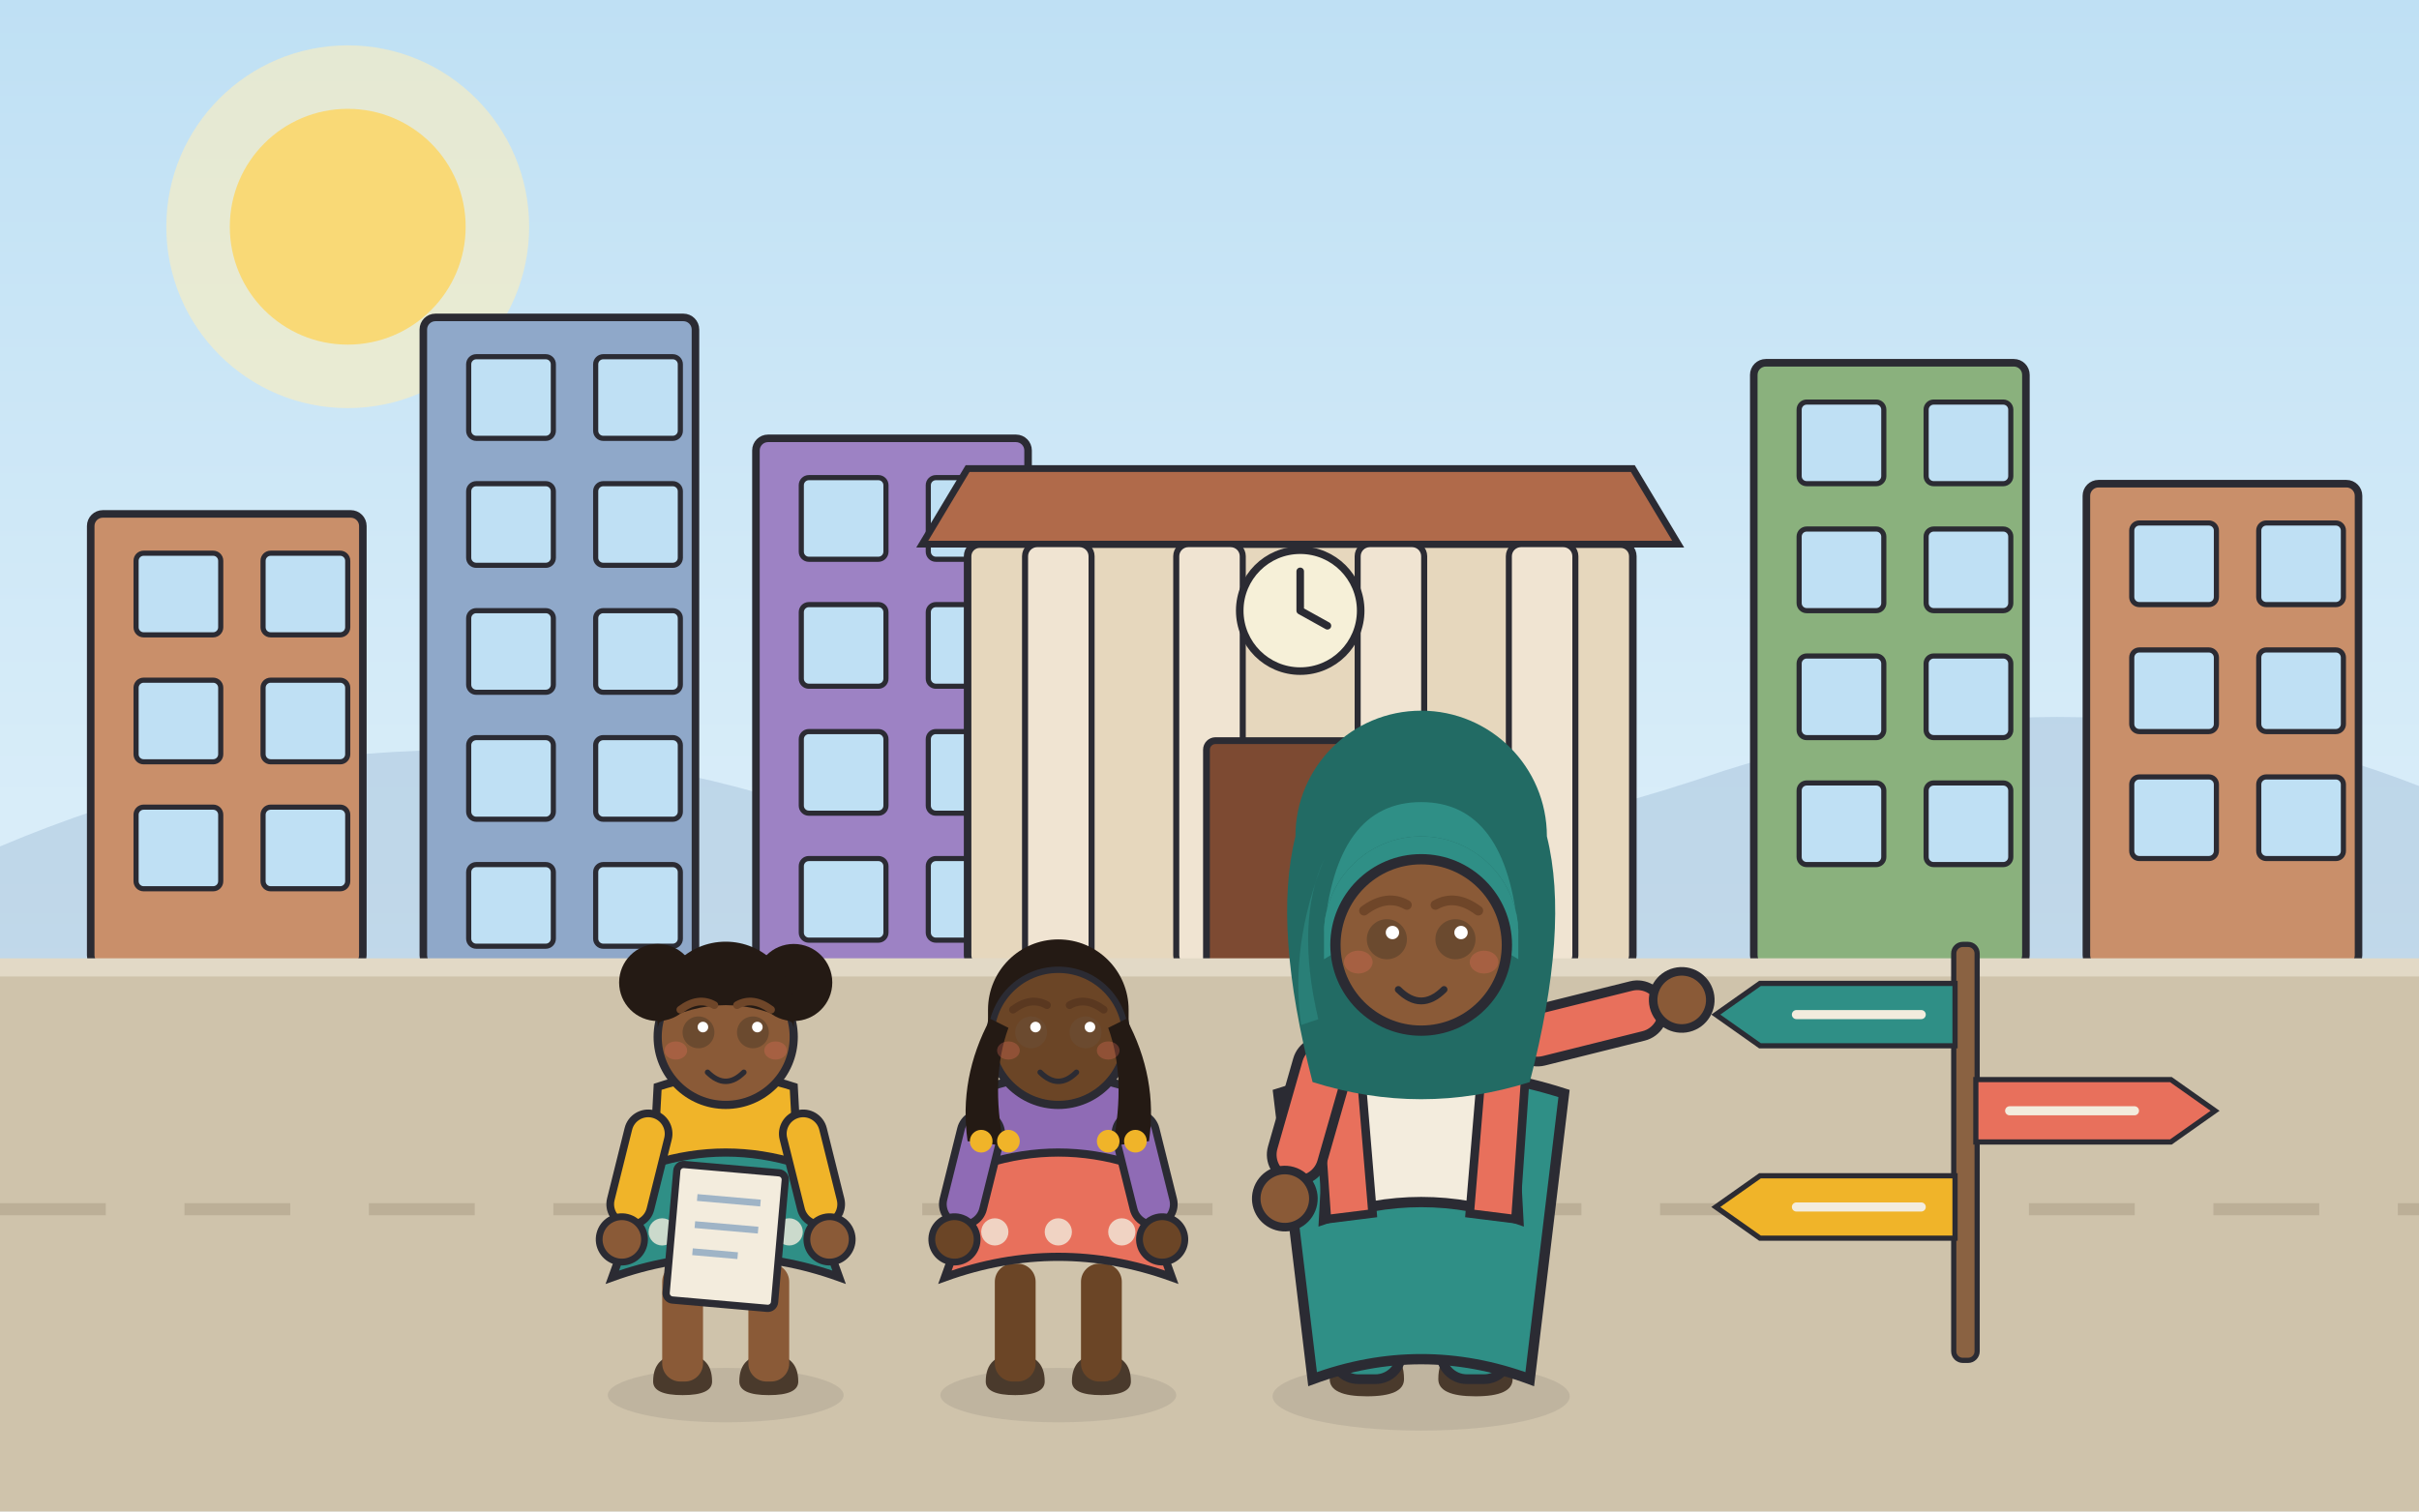
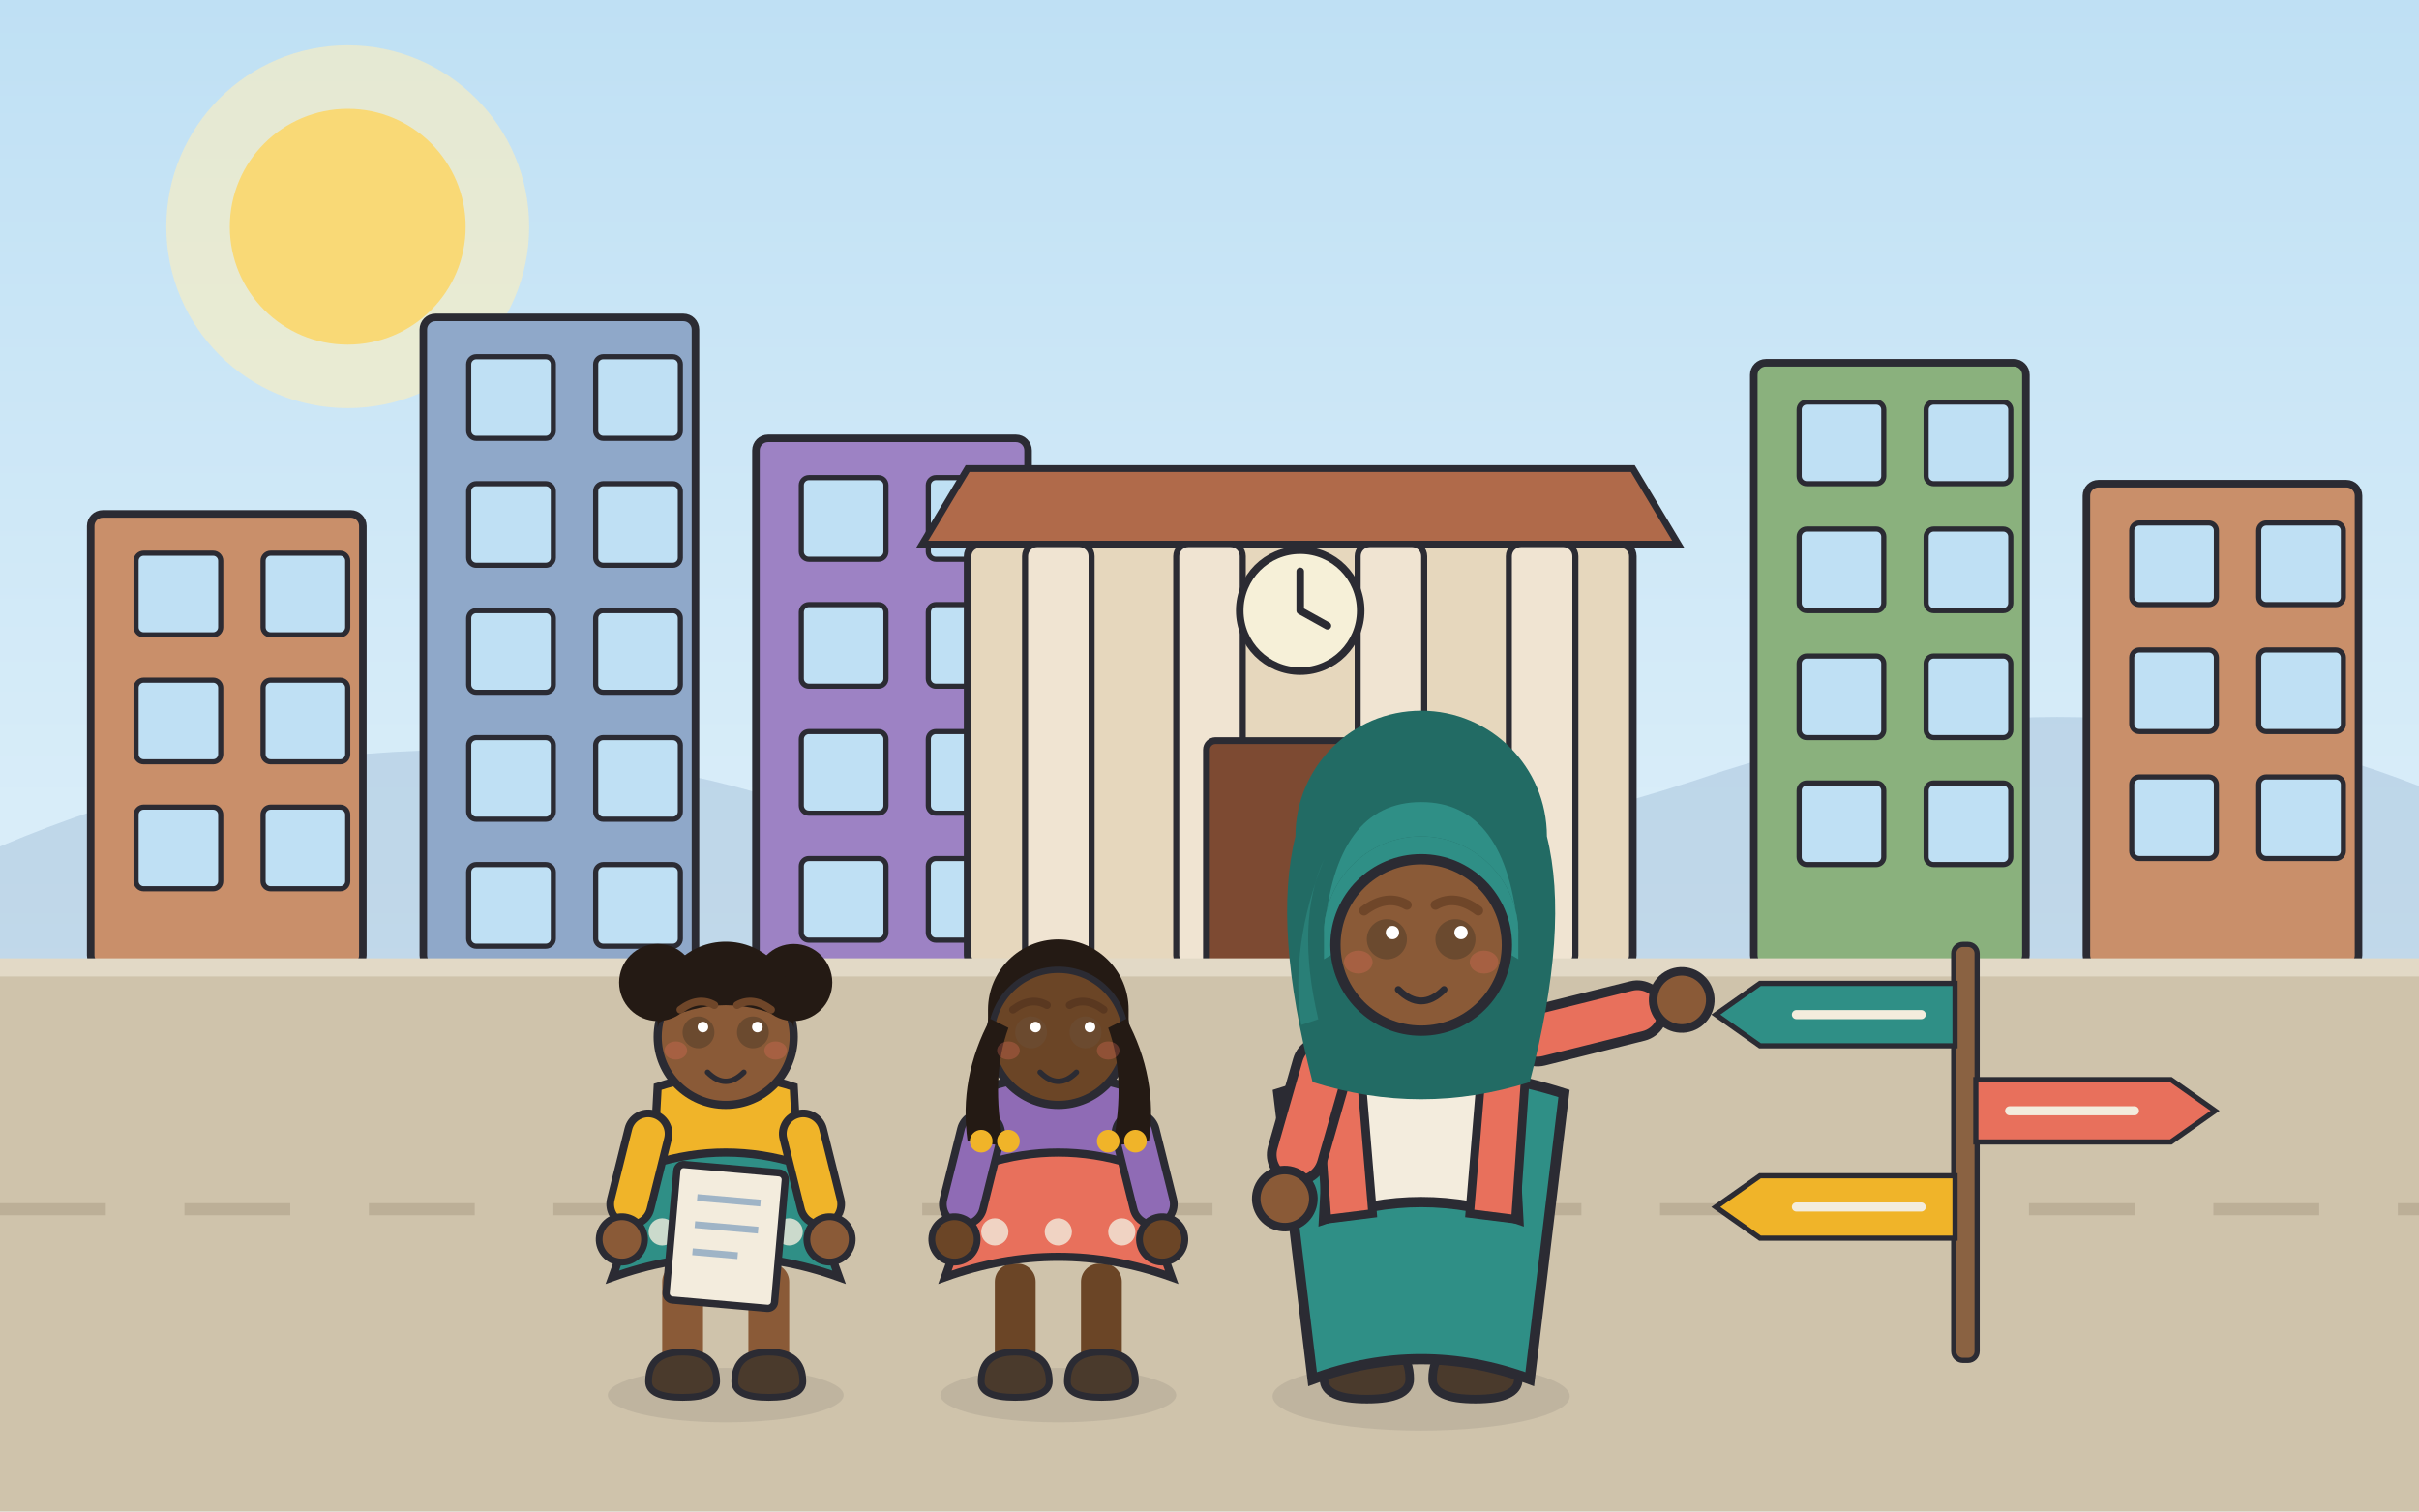
<svg xmlns="http://www.w3.org/2000/svg" viewBox="0 0 1600 1000" role="img">
  <style>
@media (prefers-reduced-motion: no-preference) {
  .anim-idle { animation: idle 3.8s ease-in-out infinite alternate; }
  @keyframes idle { from { transform: translateY(0); } to { transform: translateY(-6px); } }
  .anim-tail { transform-box: fill-box; transform-origin: 100% 20%; animation: tail 2.6s ease-in-out infinite alternate; }
  @keyframes tail { from { transform: rotate(-6deg); } to { transform: rotate(8deg); } }
  .anim-blink { transform-box: fill-box; transform-origin: center; animation: blink 5.2s infinite; }
  @keyframes blink { 0%, 93%, 100% { transform: scaleY(1); } 95%, 97% { transform: scaleY(0.12); } }
  .anim-glow { transform-box: fill-box; transform-origin: center; animation: glow 4.2s ease-in-out infinite alternate; }
  @keyframes glow { from { transform: scale(1); opacity: 0.5; } to { transform: scale(1.08); opacity: 0.75; } }
  .anim-shimmer { animation: shimmer 5s ease-in-out infinite alternate; }
  @keyframes shimmer { from { opacity: 0.62; } to { opacity: 0.92; } }
  .anim-grass { transform-box: fill-box; transform-origin: 50% 100%; animation: sway 3.2s ease-in-out infinite alternate; }
  .anim-canopy { transform-box: fill-box; transform-origin: 50% 100%; animation: sway 5.6s ease-in-out infinite alternate; }
  @keyframes sway { from { transform: rotate(-1.8deg); } to { transform: rotate(2.2deg); } }
  .anim-rain { animation: rainfall 1.15s linear infinite; }
  @keyframes rainfall { from { transform: translateY(-32px); opacity: 0.85; } 75% { opacity: 0.55; } to { transform: translateY(72px); opacity: 0; } }
  .anim-ripple { transform-box: fill-box; transform-origin: center; animation: ripple 3.4s ease-in-out infinite alternate; }
  @keyframes ripple { from { transform: scale(1); opacity: 0.8; } to { transform: scale(1.18); opacity: 0.55; } }
  .anim-drip { animation: drip 1s ease-in infinite; }
  @keyframes drip { from { transform: translateY(-12px); opacity: 0.95; } to { transform: translateY(28px); opacity: 0; } }
  .anim-flow { stroke-dasharray: 26 20; animation: flow 0.8s linear infinite; }
  @keyframes flow { from { stroke-dashoffset: 0; } to { stroke-dashoffset: -46; } }
  .anim-splash { transform-box: fill-box; transform-origin: 50% 100%; animation: splashPulse 1.7s ease-in-out infinite alternate; }
  @keyframes splashPulse { from { transform: scale(0.97); } to { transform: scale(1.05); } }
  .anim-strain { transform-box: fill-box; transform-origin: center; animation: strain 0.9s ease-in-out infinite alternate; }
  @keyframes strain { from { transform: translateX(-5px); } to { transform: translateX(4px); } }
  .anim-float { transform-box: fill-box; transform-origin: center; animation: floaty 2.6s ease-in-out infinite alternate; }
  @keyframes floaty { from { transform: translateY(0) scale(1); } to { transform: translateY(-12px) scale(1.08); } }
  .anim-wave { animation: wave 2.4s ease-in-out infinite; opacity: 0; }
  @keyframes wave { 0% { opacity: 0; } 30% { opacity: 0.9; } 60%, 100% { opacity: 0; } }
  .anim-cloud { animation: cloudDrift 9s ease-in-out infinite alternate; }
  @keyframes cloudDrift { from { transform: translateX(-18px); } to { transform: translateX(22px); } }
  .tap-target { cursor: pointer; }
  .tap-target.tap-play { transform-box: fill-box; transform-origin: 50% 85%; animation: tapWiggle 0.7s ease-in-out; }
  .tap-target[data-tap="puddle"].tap-play { transform-origin: center; animation: tapSplash 0.85s ease-out; }
  .tap-target[data-tap="sun"].tap-play { transform-origin: center; animation: tapPulse 0.6s ease-in-out; }
  .tap-target[data-tap="tree"].tap-play { transform-origin: 50% 100%; animation: tapShake 0.7s ease-in-out; }
  @keyframes tapWiggle { 0% { transform: rotate(0); } 25% { transform: rotate(-4deg) scale(1.03); } 55% { transform: rotate(3deg) scale(1.04); } 80% { transform: rotate(-1.5deg); } 100% { transform: rotate(0); } }
  @keyframes tapSplash { 0% { transform: scale(1); } 40% { transform: scale(1.06, 0.94); } 70% { transform: scale(0.97, 1.03); } 100% { transform: scale(1); } }
  @keyframes tapPulse { 0% { transform: scale(1); } 50% { transform: scale(1.12); } 100% { transform: scale(1); } }
  @keyframes tapShake { 0% { transform: rotate(0); } 20% { transform: rotate(2.4deg); } 45% { transform: rotate(-2deg); } 70% { transform: rotate(1.2deg); } 100% { transform: rotate(0); } }
  .tap-burst { opacity: 0; }
  .tap-target.tap-play .tap-burst { opacity: 1; }
  .tap-target.tap-play .tap-burst circle { animation: burstUp 0.6s ease-out forwards; }
  @keyframes burstUp { from { transform: translateY(0); opacity: 0.95; } to { transform: translateY(-90px); opacity: 0; } }
}
</style>
  <defs>
    <linearGradient id="sky" x1="0" y1="0" x2="0" y2="1">
      <stop offset="0" stop-color="#bfe0f4" />
      <stop offset="1" stop-color="#eef8fd" />
    </linearGradient>
  </defs>
  <rect width="1600" height="1000" fill="url(#sky)" />
  <g class="tap-target" data-tap="sun">
    <circle class="anim-glow" cx="230" cy="150" r="120" fill="#fdeebc" opacity="0.6" />
    <circle cx="230" cy="150" r="78" fill="#f9d976" />
  </g>
  <path d="M 0 560 q 260 -110 520 -30 q 300 90 620 -20 q 240 -76 460 10 L 1600 640 L 0 640 Z" fill="#a9c4dd" opacity="0.55" />
  <rect x="60" y="340" width="180" height="300" rx="8" fill="#c98f6a" stroke="#2b2b33" stroke-width="5" />
  <rect x="90" y="366" width="56" height="54" rx="5" fill="#bfe0f4" stroke="#2b2b33" stroke-width="3.4" />
  <rect x="174" y="366" width="56" height="54" rx="5" fill="#bfe0f4" stroke="#2b2b33" stroke-width="3.4" />
  <rect x="90" y="450" width="56" height="54" rx="5" fill="#bfe0f4" stroke="#2b2b33" stroke-width="3.4" />
  <rect x="174" y="450" width="56" height="54" rx="5" fill="#bfe0f4" stroke="#2b2b33" stroke-width="3.4" />
  <rect x="90" y="534" width="56" height="54" rx="5" fill="#bfe0f4" stroke="#2b2b33" stroke-width="3.4" />
  <rect x="174" y="534" width="56" height="54" rx="5" fill="#bfe0f4" stroke="#2b2b33" stroke-width="3.4" />
  <rect x="280" y="210" width="180" height="430" rx="8" fill="#8fa8c9" stroke="#2b2b33" stroke-width="5" />
  <rect x="310" y="236" width="56" height="54" rx="5" fill="#bfe0f4" stroke="#2b2b33" stroke-width="3.4" />
  <rect x="394" y="236" width="56" height="54" rx="5" fill="#bfe0f4" stroke="#2b2b33" stroke-width="3.4" />
  <rect x="310" y="320" width="56" height="54" rx="5" fill="#bfe0f4" stroke="#2b2b33" stroke-width="3.4" />
  <rect x="394" y="320" width="56" height="54" rx="5" fill="#bfe0f4" stroke="#2b2b33" stroke-width="3.4" />
  <rect x="310" y="404" width="56" height="54" rx="5" fill="#bfe0f4" stroke="#2b2b33" stroke-width="3.4" />
  <rect x="394" y="404" width="56" height="54" rx="5" fill="#bfe0f4" stroke="#2b2b33" stroke-width="3.4" />
  <rect x="310" y="488" width="56" height="54" rx="5" fill="#bfe0f4" stroke="#2b2b33" stroke-width="3.4" />
  <rect x="394" y="488" width="56" height="54" rx="5" fill="#bfe0f4" stroke="#2b2b33" stroke-width="3.4" />
  <rect x="310" y="572" width="56" height="54" rx="5" fill="#bfe0f4" stroke="#2b2b33" stroke-width="3.4" />
  <rect x="394" y="572" width="56" height="54" rx="5" fill="#bfe0f4" stroke="#2b2b33" stroke-width="3.4" />
  <rect x="500" y="290" width="180" height="350" rx="8" fill="#9d82c4" stroke="#2b2b33" stroke-width="5" />
  <rect x="530" y="316" width="56" height="54" rx="5" fill="#bfe0f4" stroke="#2b2b33" stroke-width="3.4" />
  <rect x="614" y="316" width="56" height="54" rx="5" fill="#bfe0f4" stroke="#2b2b33" stroke-width="3.4" />
  <rect x="530" y="400" width="56" height="54" rx="5" fill="#bfe0f4" stroke="#2b2b33" stroke-width="3.4" />
  <rect x="614" y="400" width="56" height="54" rx="5" fill="#bfe0f4" stroke="#2b2b33" stroke-width="3.4" />
  <rect x="530" y="484" width="56" height="54" rx="5" fill="#bfe0f4" stroke="#2b2b33" stroke-width="3.4" />
  <rect x="614" y="484" width="56" height="54" rx="5" fill="#bfe0f4" stroke="#2b2b33" stroke-width="3.4" />
  <rect x="530" y="568" width="56" height="54" rx="5" fill="#bfe0f4" stroke="#2b2b33" stroke-width="3.4" />
  <rect x="614" y="568" width="56" height="54" rx="5" fill="#bfe0f4" stroke="#2b2b33" stroke-width="3.4" />
  <rect x="1160" y="240" width="180" height="400" rx="8" fill="#8ab17d" stroke="#2b2b33" stroke-width="5" />
  <rect x="1190" y="266" width="56" height="54" rx="5" fill="#bfe0f4" stroke="#2b2b33" stroke-width="3.4" />
  <rect x="1274" y="266" width="56" height="54" rx="5" fill="#bfe0f4" stroke="#2b2b33" stroke-width="3.4" />
  <rect x="1190" y="350" width="56" height="54" rx="5" fill="#bfe0f4" stroke="#2b2b33" stroke-width="3.4" />
  <rect x="1274" y="350" width="56" height="54" rx="5" fill="#bfe0f4" stroke="#2b2b33" stroke-width="3.4" />
  <rect x="1190" y="434" width="56" height="54" rx="5" fill="#bfe0f4" stroke="#2b2b33" stroke-width="3.4" />
  <rect x="1274" y="434" width="56" height="54" rx="5" fill="#bfe0f4" stroke="#2b2b33" stroke-width="3.4" />
  <rect x="1190" y="518" width="56" height="54" rx="5" fill="#bfe0f4" stroke="#2b2b33" stroke-width="3.4" />
  <rect x="1274" y="518" width="56" height="54" rx="5" fill="#bfe0f4" stroke="#2b2b33" stroke-width="3.4" />
  <rect x="1380" y="320" width="180" height="320" rx="8" fill="#c98f6a" stroke="#2b2b33" stroke-width="5" />
  <rect x="1410" y="346" width="56" height="54" rx="5" fill="#bfe0f4" stroke="#2b2b33" stroke-width="3.4" />
  <rect x="1494" y="346" width="56" height="54" rx="5" fill="#bfe0f4" stroke="#2b2b33" stroke-width="3.4" />
  <rect x="1410" y="430" width="56" height="54" rx="5" fill="#bfe0f4" stroke="#2b2b33" stroke-width="3.4" />
  <rect x="1494" y="430" width="56" height="54" rx="5" fill="#bfe0f4" stroke="#2b2b33" stroke-width="3.4" />
  <rect x="1410" y="514" width="56" height="54" rx="5" fill="#bfe0f4" stroke="#2b2b33" stroke-width="3.4" />
  <rect x="1494" y="514" width="56" height="54" rx="5" fill="#bfe0f4" stroke="#2b2b33" stroke-width="3.4" />
  <g transform="translate(860 640)">
    <rect x="-220" y="-280" width="440" height="280" rx="8" fill="#e6d7bd" stroke="#2b2b33" stroke-width="5" />
    <path d="M -250 -280 h 500 l -30 -50 h -440 z" fill="#b06a4a" stroke="#2b2b33" stroke-width="4.5" />
    <rect x="-182" y="-280" width="44" height="280" rx="8" fill="#f0e4d2" stroke="#2b2b33" stroke-width="4" />
    <rect x="-82" y="-280" width="44" height="280" rx="8" fill="#f0e4d2" stroke="#2b2b33" stroke-width="4" />
    <rect x="38" y="-280" width="44" height="280" rx="8" fill="#f0e4d2" stroke="#2b2b33" stroke-width="4" />
    <rect x="138" y="-280" width="44" height="280" rx="8" fill="#f0e4d2" stroke="#2b2b33" stroke-width="4" />
    <rect x="-62" y="-150" width="124" height="150" rx="6" fill="#7d4a32" stroke="#2b2b33" stroke-width="4.5" />
    <circle cx="0" cy="-236" r="40" fill="#f6f0d8" stroke="#2b2b33" stroke-width="5" />
    <path d="M 0 -236 v -26 M 0 -236 l 18 10" stroke="#2b2b33" stroke-width="5" stroke-linecap="round" />
  </g>
  <rect x="0" y="640" width="1600" height="360" fill="#cfc3ab" />
  <path d="M 0 640 h 1600" stroke="#e2d9c6" stroke-width="12" />
  <path d="M 0 800 h 1600" stroke="#b3a68f" stroke-width="8" stroke-dasharray="70 52" opacity="0.7" />
  <g transform="translate(1300 900) scale(0.86)">
    <rect x="-9" y="-320" width="18" height="320" rx="7" fill="#8a6242" stroke="#2b2b33" stroke-width="4" />
    <path d="M -8 -290 h -150 l -34 24 l 34 24 h 150 z" fill="#2f8f86" stroke="#2b2b33" stroke-width="4" />
    <path d="M -34 -266 h -96" stroke="#f3ecdd" stroke-width="7" stroke-linecap="round" />
    <path d="M 8 -216 h 150 l 34 24 l -34 24 h -150 z" fill="#e8705c" stroke="#2b2b33" stroke-width="4" />
    <path d="M 34 -192 h 96" stroke="#f3ecdd" stroke-width="7" stroke-linecap="round" />
    <path d="M -8 -142 h -150 l -34 24 l 34 24 h 150 z" fill="#f0b429" stroke="#2b2b33" stroke-width="4" />
    <path d="M -34 -118 h -96" stroke="#f3ecdd" stroke-width="7" stroke-linecap="round" />
  </g>
  <g transform="translate(480 920) scale(1.5 1.5)">
    <ellipse cx="0" cy="2" rx="52" ry="12" fill="#2b2b33" opacity="0.10" />
    <g class="tap-target" data-figure="amal" data-tap="amal" data-mood="happy">
      <g class="anim-idle" style="animation-delay:0.73s">
-         <path d="M -32 -4 q 0 -12 13 -12 q 13 0 13 12 q 0 6 -13 6 q -13 0 -13 -6 z" fill="#4a3a2c" />
-         <path d="M 6 -4 q 0 -12 13 -12 q 13 0 13 12 q 0 6 -13 6 q -13 0 -13 -6 z" fill="#4a3a2c" />
        <rect x="-28" y="-56" width="18" height="52" rx="8" fill="#8a5a37" />
        <rect x="10" y="-56" width="18" height="52" rx="8" fill="#8a5a37" />
+         <path d="M -34 -4 q 0 -13 15 -13 q 15 0 15 13 q 0 7 -15 7 q -15 0 -15 -7 z" fill="#4a3a2c" stroke="#2b2b33" stroke-width="3" />
+         <path d="M 4 -4 q 0 -13 15 -13 q 15 0 15 13 q 0 7 -15 7 q -15 0 -15 -7 z" fill="#4a3a2c" stroke="#2b2b33" stroke-width="3" />
        <path d="M -34 -60 q 34 -12 68 0 l -4 -74 q -30 -10 -60 0 z" fill="#f0b429" stroke="#2b2b33" stroke-width="3.6" />
        <path d="M -50 -50 q 50 -18 100 0 l -18 -50 q -32 -10 -64 0 z" fill="#2f8f86" stroke="#2b2b33" stroke-width="3.6" />
        <circle cx="-28" cy="-70" r="6" fill="#f3ecdd" opacity="0.8" />
        <circle cx="0" cy="-70" r="6" fill="#f3ecdd" opacity="0.8" />
        <circle cx="28" cy="-70" r="6" fill="#f3ecdd" opacity="0.8" />
        <g transform="translate(-32 -122) rotate(14)">
          <rect x="-9" y="0" width="18" height="50" rx="9" fill="#f0b429" stroke="#2b2b33" stroke-width="3.4" />
          <circle cx="0" cy="57" r="10" fill="#8a5a37" stroke="#2b2b33" stroke-width="3" />
        </g>
        <g transform="translate(32 -122) rotate(-14)">
          <rect x="-9" y="0" width="18" height="50" rx="9" fill="#f0b429" stroke="#2b2b33" stroke-width="3.4" />
          <circle cx="0" cy="57" r="10" fill="#8a5a37" stroke="#2b2b33" stroke-width="3" />
        </g>
        <g transform="translate(0 -76)">
          <g transform="translate(0 8) rotate(5)">
            <rect x="-24" y="-30" width="48" height="60" rx="3" fill="#f3ecdd" stroke="#2b2b33" stroke-width="3.2" />
            <path d="M -14 -16 h 28 M -14 -4 h 28 M -14 8 h 20" stroke="#9fb4c6" stroke-width="3" />
          </g>
        </g>
        <g transform="translate(0 -156)">
          <circle cx="0" cy="0" r="30" fill="#8a5a37" stroke="#2b2b33" stroke-width="3.6" />
          <circle cx="-30" cy="-24" r="17" fill="#241a14" />
          <circle cx="30" cy="-24" r="17" fill="#241a14" />
          <path d="M -30 -6 a 30 30 0 0 1 60 0 q -30 -16 -60 0 z" fill="#241a14" />
          <path d="M -30 -4 a 31 31 0 0 1 60 0 l 0 -8 a 30 30 0 0 0 -60 0 z" fill="#241a14" />
          <path d="M -30 2 a 30 30 0 0 0 60 0" fill="none" />
          <g transform="translate(-12 -2)">
            <g class="anim-blink">
              <circle cx="0" cy="0" r="7.02" fill="#6b4a2f" />
              <circle cx="1.95" cy="-2.34" r="2.34" fill="#fff" />
            </g>
          </g>
          <g transform="translate(12 -2)">
            <g class="anim-blink">
              <circle cx="0" cy="0" r="7.02" fill="#6b4a2f" />
              <circle cx="1.95" cy="-2.34" r="2.34" fill="#fff" />
            </g>
          </g>
          <path d="M -20 -12 q 8 -6 15 -2 M 20 -12 q -8 -6 -15 -2" stroke="#6f4629" stroke-width="3.4" fill="none" stroke-linecap="round" />
          <g transform="translate(0 14)">
            <path d="M -8 1.6 q 8 8 16 0" stroke="#2b2b33" stroke-width="2.4" fill="none" stroke-linecap="round" />
          </g>
          <ellipse cx="-22" cy="6" rx="5" ry="4" fill="#e8705c" opacity="0.30" />
          <ellipse cx="22" cy="6" rx="5" ry="4" fill="#e8705c" opacity="0.30" />
        </g>
      </g>
    </g>
  </g>
  <g transform="translate(700 920) scale(1.5 1.5)">
    <ellipse cx="0" cy="2" rx="52" ry="12" fill="#2b2b33" opacity="0.10" />
    <g class="tap-target" data-figure="nora" data-tap="nora" data-mood="happy">
      <g class="anim-idle" style="animation-delay:1.10s">
-         <path d="M -32 -4 q 0 -12 13 -12 q 13 0 13 12 q 0 6 -13 6 q -13 0 -13 -6 z" fill="#4a3a2c" />
-         <path d="M 6 -4 q 0 -12 13 -12 q 13 0 13 12 q 0 6 -13 6 q -13 0 -13 -6 z" fill="#4a3a2c" />
        <rect x="-28" y="-56" width="18" height="52" rx="8" fill="#6b4526" />
        <rect x="10" y="-56" width="18" height="52" rx="8" fill="#6b4526" />
+         <path d="M -34 -4 q 0 -13 15 -13 q 15 0 15 13 q 0 7 -15 7 q -15 0 -15 -7 z" fill="#4a3a2c" stroke="#2b2b33" stroke-width="3" />
+         <path d="M 4 -4 q 0 -13 15 -13 q 15 0 15 13 q 0 7 -15 7 q -15 0 -15 -7 z" fill="#4a3a2c" stroke="#2b2b33" stroke-width="3" />
        <path d="M -34 -60 q 34 -12 68 0 l -4 -74 q -30 -10 -60 0 z" fill="#8f6bb5" stroke="#2b2b33" stroke-width="3.6" />
        <path d="M -50 -50 q 50 -18 100 0 l -18 -50 q -32 -10 -64 0 z" fill="#e8705c" stroke="#2b2b33" stroke-width="3.6" />
        <circle cx="-28" cy="-70" r="6" fill="#f3ecdd" opacity="0.8" />
        <circle cx="0" cy="-70" r="6" fill="#f3ecdd" opacity="0.8" />
        <circle cx="28" cy="-70" r="6" fill="#f3ecdd" opacity="0.8" />
        <g transform="translate(-32 -122) rotate(14)">
          <rect x="-9" y="0" width="18" height="50" rx="9" fill="#8f6bb5" stroke="#2b2b33" stroke-width="3.4" />
          <circle cx="0" cy="57" r="10" fill="#6b4526" stroke="#2b2b33" stroke-width="3" />
        </g>
        <g transform="translate(32 -122) rotate(-14)">
          <rect x="-9" y="0" width="18" height="50" rx="9" fill="#8f6bb5" stroke="#2b2b33" stroke-width="3.4" />
          <circle cx="0" cy="57" r="10" fill="#6b4526" stroke="#2b2b33" stroke-width="3" />
        </g>
        <g transform="translate(0 -156)">
          <circle cx="0" cy="0" r="30" fill="#6b4526" stroke="#2b2b33" stroke-width="3.6" />
          <path d="M -31 0 a 31 31 0 0 1 62 0 l 0 -12 a 31 31 0 0 0 -62 0 z" fill="#241a14" />
          <path d="M -30 -8 q -14 26 -10 54 l 16 2 q -6 -30 2 -52 z" fill="#241a14" />
          <path d="M 30 -8 q 14 26 10 54 l -16 2 q 6 -30 -2 -52 z" fill="#241a14" />
          <circle cx="-34" cy="46" r="5" fill="#f0b429" />
          <circle cx="-22" cy="46" r="5" fill="#f0b429" />
          <circle cx="22" cy="46" r="5" fill="#f0b429" />
          <circle cx="34" cy="46" r="5" fill="#f0b429" />
          <path d="M -30 2 a 30 30 0 0 0 60 0" fill="none" />
          <g transform="translate(-12 -2)">
            <g class="anim-blink">
              <circle cx="0" cy="0" r="7.02" fill="#6b4a2f" />
              <circle cx="1.95" cy="-2.34" r="2.34" fill="#fff" />
            </g>
          </g>
          <g transform="translate(12 -2)">
            <g class="anim-blink">
              <circle cx="0" cy="0" r="7.02" fill="#6b4a2f" />
              <circle cx="1.95" cy="-2.34" r="2.34" fill="#fff" />
            </g>
          </g>
          <path d="M -20 -12 q 8 -6 15 -2 M 20 -12 q -8 -6 -15 -2" stroke="#5a3820" stroke-width="3.4" fill="none" stroke-linecap="round" />
          <g transform="translate(0 14)">
            <path d="M -8 1.6 q 8 8 16 0" stroke="#2b2b33" stroke-width="2.4" fill="none" stroke-linecap="round" />
          </g>
          <ellipse cx="-22" cy="6" rx="5" ry="4" fill="#e8705c" opacity="0.30" />
          <ellipse cx="22" cy="6" rx="5" ry="4" fill="#e8705c" opacity="0.30" />
        </g>
      </g>
    </g>
  </g>
  <g transform="translate(940 920) scale(1.89 1.89)">
    <ellipse cx="0" cy="2" rx="52" ry="12" fill="#2b2b33" opacity="0.10" />
    <g class="tap-target" data-figure="yasmin" data-tap="yasmin" data-mood="happy">
      <g class="anim-idle" style="animation-delay:1.10s">
-         <path d="M -32 -4 q 0 -12 13 -12 q 13 0 13 12 q 0 6 -13 6 q -13 0 -13 -6 z" fill="#4a3a2c" />
-         <path d="M 6 -4 q 0 -12 13 -12 q 13 0 13 12 q 0 6 -13 6 q -13 0 -13 -6 z" fill="#4a3a2c" />
        <rect x="-31" y="-62" width="24" height="58" rx="9" fill="#2f8f86" stroke="#2b2b33" stroke-width="3.4" />
        <rect x="7" y="-62" width="24" height="58" rx="9" fill="#2f8f86" stroke="#2b2b33" stroke-width="3.4" />
+         <path d="M -34 -4 q 0 -13 15 -13 q 15 0 15 13 q 0 7 -15 7 q -15 0 -15 -7 z" fill="#4a3a2c" stroke="#2b2b33" stroke-width="3" />
+         <path d="M 4 -4 q 0 -13 15 -13 q 15 0 15 13 q 0 7 -15 7 q -15 0 -15 -7 z" fill="#4a3a2c" stroke="#2b2b33" stroke-width="3" />
        <path d="M -38 -4 q 38 -14 76 0 l 12 -100 q -50 -16 -100 0 z" fill="#2f8f86" stroke="#2b2b33" stroke-width="3.6" />
        <path d="M -34 -60 q 34 -12 68 0 l -4 -74 q -30 -10 -60 0 z" fill="#f3ecdd" stroke="#2b2b33" stroke-width="3.6" />
        <path d="M -33 -60 l -5 -72 l 15 -2 l 6 72 z M 33 -60 l 5 -72 l -15 -2 l -6 72 z" fill="#e8705c" stroke="#2b2b33" stroke-width="3" />
        <g transform="translate(-32 -122) rotate(16)">
          <rect x="-9" y="0" width="18" height="50" rx="9" fill="#e8705c" stroke="#2b2b33" stroke-width="3.4" />
          <circle cx="0" cy="57" r="10" fill="#8a5a37" stroke="#2b2b33" stroke-width="3" />
        </g>
        <g transform="translate(32 -122) rotate(-104)">
          <rect x="-9" y="0" width="18" height="54" rx="9" fill="#e8705c" stroke="#2b2b33" stroke-width="3.4" />
          <circle cx="0" cy="61" r="10" fill="#8a5a37" stroke="#2b2b33" stroke-width="3" />
        </g>
        <g transform="translate(0 -156)">
          <path d="M -38 48 q -14 -54 -6 -86 a 36 36 0 0 1 88 0 q 8 32 -6 86 q -38 12 -76 0 z" fill="#226b64" />
          <path d="M -34 -4 a 34 34 0 0 1 68 0 q -4 -46 -34 -46 q -30 0 -34 46 z" fill="#2f8f86" />
          <path d="M -36 26 q -8 -34 2 -56 q -12 30 -8 58 z" fill="#2f8f86" opacity="0.55" />
          <path d="M -34 -4 a 34 34 0 0 1 68 0 l 0 9 q -34 -21 -68 0 z" fill="#2f8f86" />
          <circle cx="0" cy="0" r="30" fill="#8a5a37" stroke="#2b2b33" stroke-width="3.6" />
          <path d="M -30 2 a 30 30 0 0 0 60 0" fill="none" />
          <g transform="translate(-12 -2)">
            <g class="anim-blink">
              <circle cx="0" cy="0" r="7.02" fill="#6b4a2f" />
              <circle cx="1.95" cy="-2.34" r="2.34" fill="#fff" />
            </g>
          </g>
          <g transform="translate(12 -2)">
            <g class="anim-blink">
              <circle cx="0" cy="0" r="7.02" fill="#6b4a2f" />
              <circle cx="1.95" cy="-2.34" r="2.34" fill="#fff" />
            </g>
          </g>
          <path d="M -20 -12 q 8 -6 15 -2 M 20 -12 q -8 -6 -15 -2" stroke="#6f4629" stroke-width="3.4" fill="none" stroke-linecap="round" />
          <g transform="translate(0 14)">
            <path d="M -8 1.6 q 8 8 16 0" stroke="#2b2b33" stroke-width="2.4" fill="none" stroke-linecap="round" />
          </g>
          <ellipse cx="-22" cy="6" rx="5" ry="4" fill="#e8705c" opacity="0.30" />
          <ellipse cx="22" cy="6" rx="5" ry="4" fill="#e8705c" opacity="0.30" />
        </g>
      </g>
    </g>
  </g>
</svg>
